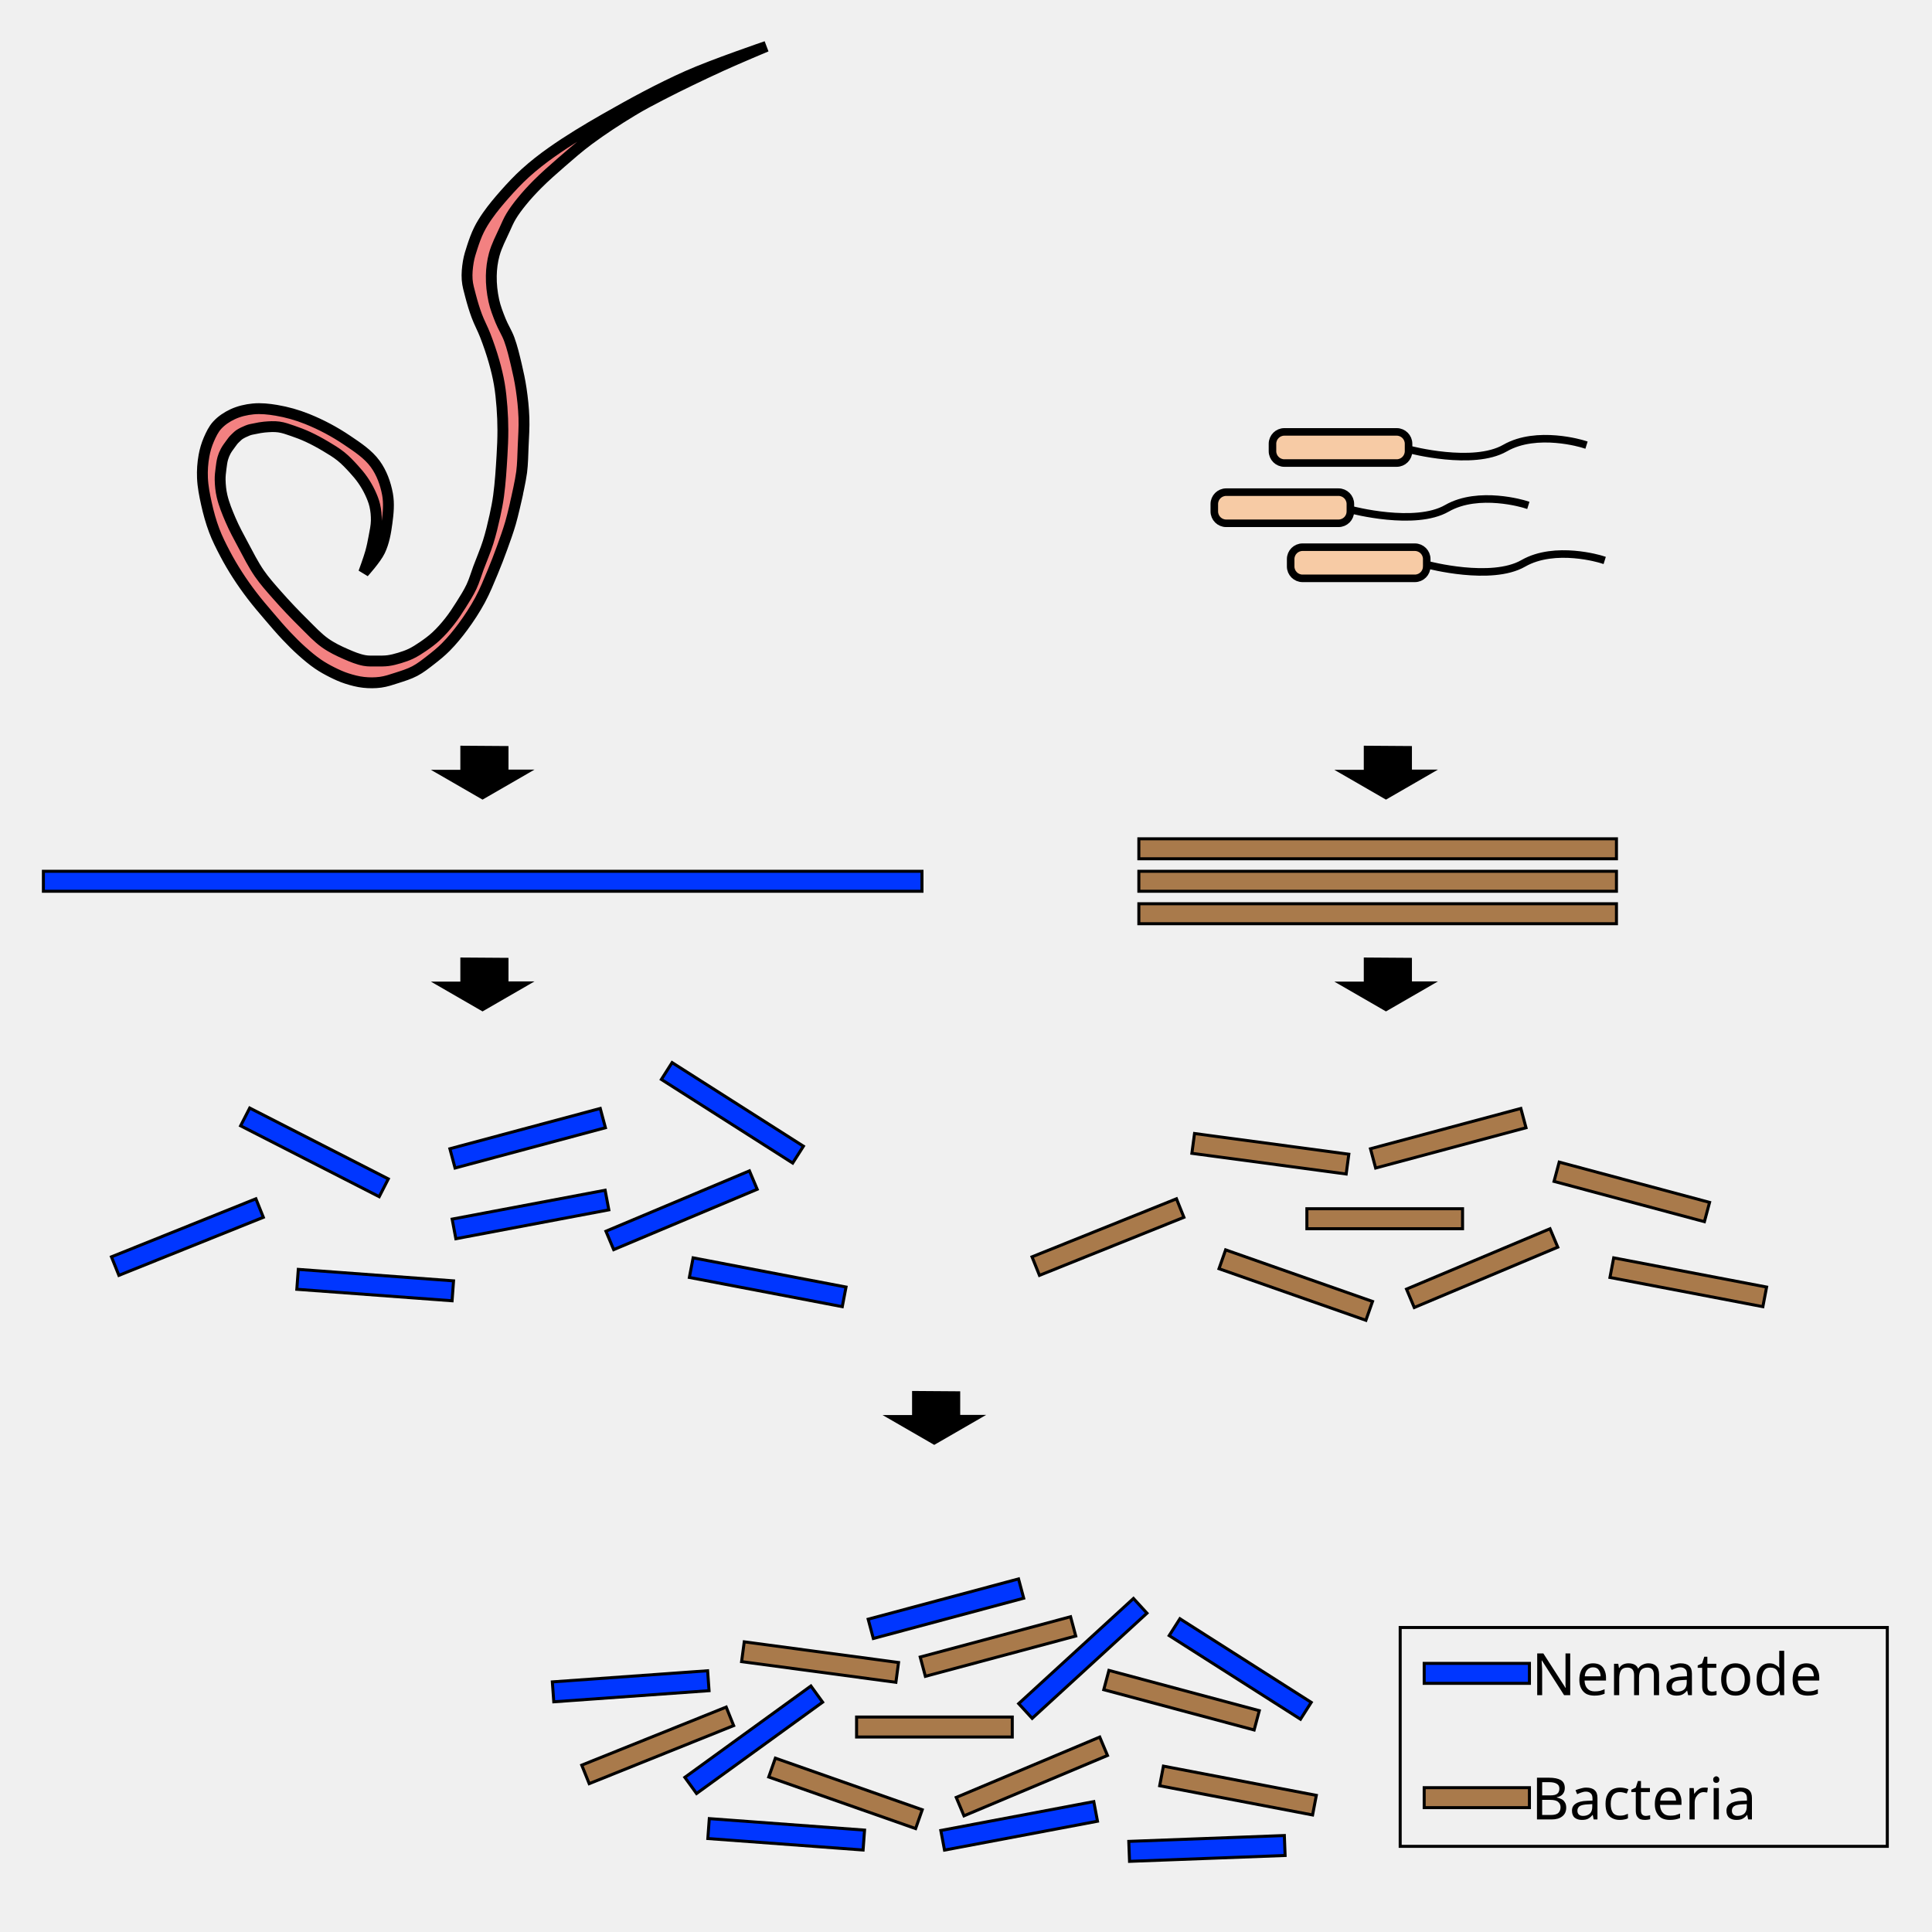
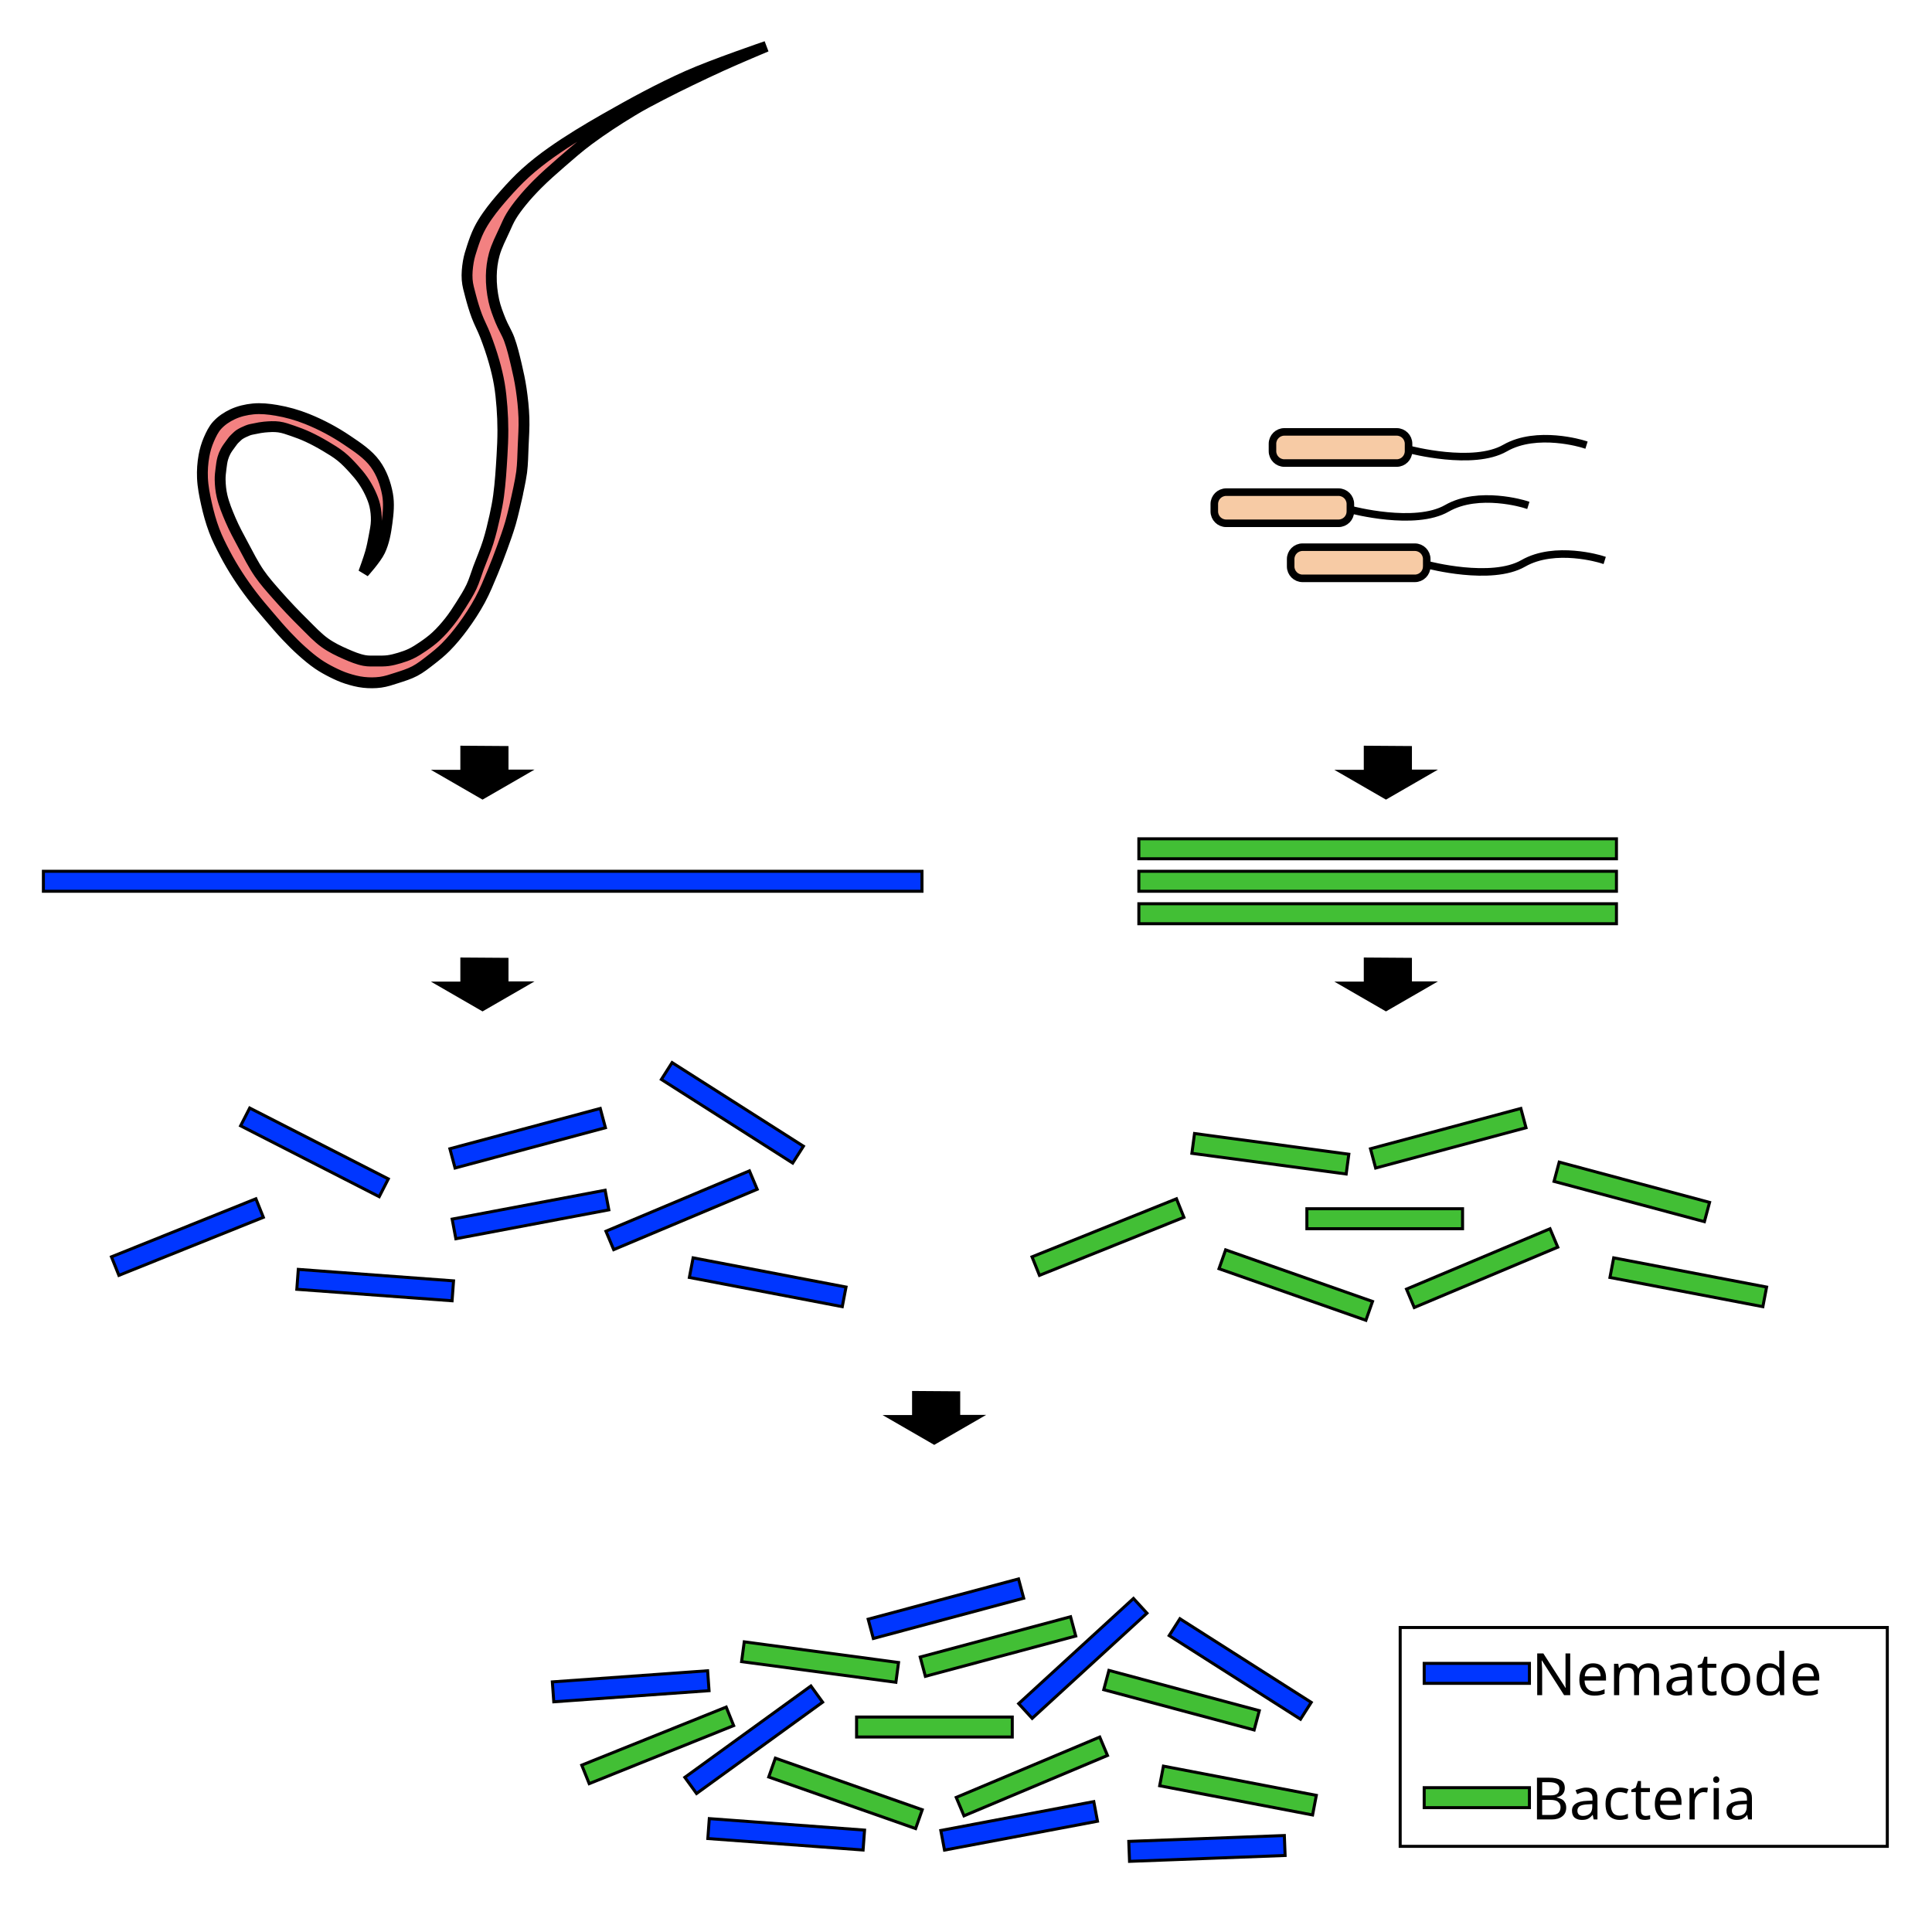
<svg xmlns="http://www.w3.org/2000/svg" width="128mm" height="128mm" viewBox="0 0 128 128" version="1.1" id="svg5" xml:space="preserve">
  <defs id="defs2" />
+   <rect style="fill:#ffffff;fill-opacity:1;stroke-width:0.669;stroke-linecap:square" id="rect1060" width="128.058" height="128.034" x="-0.025" y="-0.017" />
  <g id="layer1">
    <rect style="fill:#f7cba5;fill-opacity:1;stroke:#000000;stroke-width:0.5;stroke-linecap:square;stroke-opacity:1" id="rect406" width="9.015" height="2.064" x="80.451" y="32.606" ry="0.787" />
    <path style="fill:none;fill-opacity:1;stroke:#000000;stroke-width:0.5;stroke-linecap:square;stroke-opacity:1" d="m 89.534,33.775 c 0,0 4.209,1.119 6.326,-0.097 2.117,-1.216 5.158,-0.268 5.158,-0.268" id="path2467" />
    <rect style="fill:#f7cba5;fill-opacity:1;stroke:#000000;stroke-width:0.5;stroke-linecap:square;stroke-opacity:1" id="rect2469" width="9.015" height="2.064" x="84.305" y="28.614" ry="0.787" />
    <path style="fill:none;fill-opacity:1;stroke:#000000;stroke-width:0.5;stroke-linecap:square;stroke-opacity:1" d="m 93.388,29.783 c 0,0 4.209,1.119 6.326,-0.097 2.117,-1.216 5.158,-0.268 5.158,-0.268" id="path2471" />
    <rect style="fill:#f7cba5;fill-opacity:1;stroke:#000000;stroke-width:0.5;stroke-linecap:square;stroke-opacity:1" id="rect2473" width="9.015" height="2.064" x="85.51" y="36.253" ry="0.787" />
    <path style="fill:none;fill-opacity:1;stroke:#000000;stroke-width:0.5;stroke-linecap:square;stroke-opacity:1" d="m 94.593,37.422 c 0,0 4.209,1.119 6.326,-0.097 2.117,-1.216 5.158,-0.268 5.158,-0.268" id="path2475" />
    <path style="fill:#f38181;fill-opacity:1;stroke:#000000;stroke-width:0.72;stroke-linecap:square;stroke-opacity:1" d="m 34.223,33.009 c 0,0 0.263,-1.144 0.337,-1.726 0.072,-0.569 0.076,-1.144 0.101,-1.717 0.027,-0.628 0.072,-1.257 0.051,-1.886 -0.022,-0.642 -0.091,-1.284 -0.185,-1.919 -0.08,-0.538 -0.194,-1.071 -0.32,-1.6 -0.136,-0.569 -0.268,-1.143 -0.471,-1.692 -0.156,-0.421 -0.405,-0.804 -0.572,-1.221 -0.174,-0.434 -0.347,-0.873 -0.446,-1.33 -0.116,-0.538 -0.178,-1.092 -0.168,-1.642 0.008,-0.476 0.069,-0.955 0.194,-1.414 0.157,-0.578 0.443,-1.113 0.69,-1.658 0.134,-0.296 0.262,-0.597 0.429,-0.876 0.203,-0.338 0.443,-0.653 0.69,-0.96 0.323,-0.4 0.673,-0.78 1.035,-1.145 0.507,-0.51 1.049,-0.984 1.591,-1.456 0.588,-0.512 1.176,-1.025 1.802,-1.49 0.936,-0.695 1.915,-1.332 2.913,-1.936 0.613,-0.371 1.249,-0.707 1.886,-1.035 1.322,-0.682 2.663,-1.325 4.016,-1.945 0.984,-0.451 2.98,-1.288 2.98,-1.288 0,0 -3.528,1.204 -5.228,1.962 -1.878,0.837 -3.687,1.826 -5.472,2.845 -1.201,0.686 -2.389,1.4 -3.519,2.197 -0.609,0.429 -1.199,0.889 -1.751,1.389 -0.484,0.438 -0.931,0.917 -1.364,1.406 -0.403,0.456 -0.796,0.924 -1.145,1.423 -0.212,0.303 -0.409,0.619 -0.572,0.951 -0.174,0.354 -0.306,0.728 -0.429,1.103 -0.107,0.326 -0.213,0.655 -0.269,0.993 -0.065,0.391 -0.104,0.792 -0.076,1.187 0.026,0.366 0.135,0.722 0.227,1.078 0.117,0.449 0.251,0.895 0.413,1.33 0.162,0.436 0.388,0.846 0.556,1.28 0.221,0.572 0.421,1.153 0.589,1.743 0.139,0.488 0.259,0.982 0.345,1.482 0.088,0.509 0.137,1.025 0.177,1.541 0.039,0.507 0.058,1.015 0.059,1.524 0.001,0.564 -0.025,1.129 -0.059,1.692 -0.053,0.888 -0.108,1.778 -0.227,2.66 -0.06,0.444 -0.148,0.884 -0.244,1.322 -0.129,0.583 -0.267,1.165 -0.446,1.734 -0.183,0.58 -0.427,1.139 -0.64,1.709 -0.155,0.415 -0.274,0.845 -0.463,1.246 -0.196,0.416 -0.445,0.806 -0.69,1.195 -0.238,0.377 -0.481,0.753 -0.758,1.103 -0.277,0.351 -0.573,0.69 -0.901,0.993 -0.268,0.249 -0.565,0.467 -0.867,0.673 -0.257,0.176 -0.52,0.345 -0.8,0.48 -0.24,0.115 -0.494,0.201 -0.749,0.278 -0.251,0.075 -0.506,0.143 -0.766,0.177 -0.248,0.032 -0.499,0.026 -0.749,0.025 -0.272,-10e-4 -0.549,0.017 -0.817,-0.034 -0.423,-0.08 -0.826,-0.248 -1.221,-0.421 -0.479,-0.209 -0.955,-0.438 -1.381,-0.741 -0.51,-0.363 -0.935,-0.832 -1.381,-1.271 -0.625,-0.616 -1.23,-1.252 -1.81,-1.911 -0.407,-0.463 -0.821,-0.923 -1.17,-1.431 -0.404,-0.588 -0.724,-1.231 -1.061,-1.86 -0.295,-0.551 -0.596,-1.101 -0.842,-1.675 -0.22,-0.515 -0.437,-1.037 -0.564,-1.583 -0.083,-0.355 -0.119,-0.722 -0.126,-1.086 -0.005,-0.25 0.027,-0.501 0.059,-0.749 0.029,-0.226 0.055,-0.454 0.118,-0.673 0.045,-0.157 0.108,-0.31 0.185,-0.455 0.092,-0.173 0.212,-0.331 0.328,-0.488 0.093,-0.125 0.18,-0.257 0.295,-0.362 0.09,-0.082 0.201,-0.202 0.303,-0.268 0.175,-0.112 0.339,-0.182 0.53,-0.263 0.16,-0.068 0.335,-0.091 0.505,-0.126 0.201,-0.042 0.402,-0.083 0.606,-0.101 0.319,-0.028 0.643,-0.051 0.96,-0.008 0.318,0.043 0.622,0.158 0.926,0.261 0.34,0.115 0.676,0.245 1.002,0.396 0.401,0.185 0.79,0.397 1.17,0.623 0.35,0.208 0.702,0.418 1.019,0.673 0.306,0.247 0.577,0.535 0.842,0.825 0.212,0.233 0.418,0.473 0.598,0.732 0.181,0.262 0.344,0.537 0.48,0.825 0.131,0.279 0.251,0.567 0.32,0.867 0.076,0.33 0.108,0.672 0.101,1.01 -0.007,0.357 -0.088,0.709 -0.152,1.061 -0.063,0.345 -0.133,0.689 -0.227,1.027 -0.127,0.456 -0.456,1.344 -0.456,1.344 0,0 0.814,-0.898 1.071,-1.437 0.275,-0.578 0.387,-1.226 0.471,-1.861 0.084,-0.626 0.149,-1.273 0.034,-1.894 -0.131,-0.706 -0.387,-1.414 -0.808,-1.995 -0.476,-0.658 -1.188,-1.119 -1.861,-1.574 -0.831,-0.563 -1.728,-1.04 -2.66,-1.414 -0.652,-0.262 -1.336,-0.455 -2.029,-0.572 -0.507,-0.086 -1.029,-0.142 -1.541,-0.093 -0.467,0.045 -0.938,0.155 -1.364,0.354 -0.378,0.176 -0.738,0.417 -1.019,0.724 -0.248,0.271 -0.409,0.614 -0.556,0.951 -0.148,0.341 -0.253,0.703 -0.32,1.069 -0.088,0.484 -0.122,0.981 -0.101,1.473 0.024,0.573 0.138,1.14 0.261,1.701 0.133,0.602 0.297,1.199 0.514,1.776 0.2,0.534 0.459,1.044 0.724,1.549 0.251,0.478 0.525,0.944 0.817,1.397 0.3,0.468 0.623,0.922 0.96,1.364 0.364,0.477 0.755,0.933 1.145,1.389 0.374,0.439 0.748,0.878 1.145,1.296 0.328,0.346 0.663,0.685 1.019,1.002 0.344,0.307 0.697,0.607 1.078,0.867 0.297,0.203 0.613,0.378 0.934,0.539 0.308,0.154 0.624,0.298 0.951,0.404 0.367,0.119 0.744,0.219 1.128,0.261 0.371,0.041 0.75,0.041 1.12,-0.008 0.368,-0.049 0.724,-0.172 1.078,-0.286 0.406,-0.131 0.818,-0.256 1.195,-0.455 0.375,-0.197 0.709,-0.465 1.044,-0.724 0.351,-0.271 0.698,-0.552 1.01,-0.867 0.414,-0.417 0.788,-0.874 1.137,-1.347 0.414,-0.561 0.796,-1.147 1.128,-1.759 0.325,-0.598 0.578,-1.233 0.842,-1.861 0.222,-0.53 0.427,-1.068 0.623,-1.608 0.197,-0.543 0.394,-1.087 0.556,-1.642 0.158,-0.541 0.404,-1.642 0.404,-1.642" id="path3396" />
    <rect style="fill:#0036ff;fill-opacity:1;stroke:#000000;stroke-width:0.2;stroke-linecap:square;stroke-dasharray:none;stroke-opacity:1" id="rect4152" width="58.208" height="1.323" x="2.875" y="57.725" ry="0" rx="0" />
-     <rect style="fill:#a97a4b;fill-opacity:1;stroke:#000000;stroke-width:0.2;stroke-linecap:square;stroke-dasharray:none;stroke-opacity:1" id="rect5246" width="31.642" height="1.323" x="75.452" y="57.725" ry="0" rx="0" />
-     <rect style="fill:#a97a4b;fill-opacity:1;stroke:#000000;stroke-width:0.2;stroke-linecap:square;stroke-dasharray:none;stroke-opacity:1" id="rect6352" width="31.642" height="1.323" x="75.452" y="55.573" ry="0" rx="0" />
-     <rect style="fill:#a97a4b;fill-opacity:1;stroke:#000000;stroke-width:0.2;stroke-linecap:square;stroke-dasharray:none;stroke-opacity:1" id="rect6354" width="31.642" height="1.323" x="75.452" y="59.876" ry="0" rx="0" />
-     <rect style="fill:#a97a4b;fill-opacity:1;stroke:#000000;stroke-width:0.2;stroke-linecap:square;stroke-dasharray:none;stroke-opacity:1" id="rect6410" width="10.314" height="1.323" x="86.584" y="80.082" ry="0" rx="0" />
-     <rect style="fill:#a97a4b;fill-opacity:1;stroke:#000000;stroke-width:0.2;stroke-linecap:square;stroke-dasharray:none;stroke-opacity:1" id="rect6412" width="10.314" height="1.323" x="32.392" y="102.759" ry="0" rx="0" transform="rotate(-21.89424)" />
-     <rect style="fill:#a97a4b;fill-opacity:1;stroke:#000000;stroke-width:0.2;stroke-linecap:square;stroke-dasharray:none;stroke-opacity:1" id="rect6414" width="10.314" height="1.323" x="104.049" y="51.229" ry="0" rx="0" transform="rotate(19.34763)" />
-     <rect style="fill:#a97a4b;fill-opacity:1;stroke:#000000;stroke-width:0.2;stroke-linecap:square;stroke-dasharray:none;stroke-opacity:1" id="rect6416" width="10.314" height="1.323" x="120.65" y="61.794" ry="0" rx="0" transform="rotate(10.81536)" />
-     <rect style="fill:#a97a4b;fill-opacity:1;stroke:#000000;stroke-width:0.2;stroke-linecap:square;stroke-dasharray:none;stroke-opacity:1" id="rect6418" width="10.314" height="1.323" x="88.418" y="63.917" ry="0" rx="0" transform="rotate(7.635925)" />
-     <rect style="fill:#a97a4b;fill-opacity:1;stroke:#000000;stroke-width:0.2;stroke-linecap:square;stroke-dasharray:none;stroke-opacity:1" id="rect6420" width="10.314" height="1.323" x="52.786" y="114.854" ry="0" rx="0" transform="rotate(-22.81084)" />
-     <rect style="fill:#a97a4b;fill-opacity:1;stroke:#000000;stroke-width:0.2;stroke-linecap:square;stroke-dasharray:none;stroke-opacity:1" id="rect6422" width="10.314" height="1.323" x="68.006" y="97.014" ry="0" rx="0" transform="rotate(-15)" />
-     <rect style="fill:#a97a4b;fill-opacity:1;stroke:#000000;stroke-width:0.2;stroke-linecap:square;stroke-dasharray:none;stroke-opacity:1" id="rect6424" width="10.314" height="1.323" x="119.708" y="47.632" ry="0" rx="0" transform="rotate(15)" />
+     <rect style="fill:#42bf35;fill-opacity:1;stroke:#000000;stroke-width:0.2;stroke-linecap:square;stroke-dasharray:none;stroke-opacity:1" id="rect5246" width="31.642" height="1.323" x="75.452" y="57.725" ry="0" rx="0" />
+     <rect style="fill:#42bf35;fill-opacity:1;stroke:#000000;stroke-width:0.2;stroke-linecap:square;stroke-dasharray:none;stroke-opacity:1" id="rect6352" width="31.642" height="1.323" x="75.452" y="55.573" ry="0" rx="0" />
+     <rect style="fill:#42bf35;fill-opacity:1;stroke:#000000;stroke-width:0.2;stroke-linecap:square;stroke-dasharray:none;stroke-opacity:1" id="rect6354" width="31.642" height="1.323" x="75.452" y="59.876" ry="0" rx="0" />
+     <rect style="fill:#42bf35;fill-opacity:1;stroke:#000000;stroke-width:0.2;stroke-linecap:square;stroke-dasharray:none;stroke-opacity:1" id="rect6410" width="10.314" height="1.323" x="86.584" y="80.082" ry="0" rx="0" />
+     <rect style="fill:#42bf35;fill-opacity:1;stroke:#000000;stroke-width:0.2;stroke-linecap:square;stroke-dasharray:none;stroke-opacity:1" id="rect6412" width="10.314" height="1.323" x="32.392" y="102.759" ry="0" rx="0" transform="rotate(-21.89424)" />
+     <rect style="fill:#42bf35;fill-opacity:1;stroke:#000000;stroke-width:0.2;stroke-linecap:square;stroke-dasharray:none;stroke-opacity:1" id="rect6414" width="10.314" height="1.323" x="104.049" y="51.229" ry="0" rx="0" transform="rotate(19.34763)" />
+     <rect style="fill:#42bf35;fill-opacity:1;stroke:#000000;stroke-width:0.2;stroke-linecap:square;stroke-dasharray:none;stroke-opacity:1" id="rect6416" width="10.314" height="1.323" x="120.65" y="61.794" ry="0" rx="0" transform="rotate(10.81536)" />
+     <rect style="fill:#42bf35;fill-opacity:1;stroke:#000000;stroke-width:0.2;stroke-linecap:square;stroke-dasharray:none;stroke-opacity:1" id="rect6418" width="10.314" height="1.323" x="88.418" y="63.917" ry="0" rx="0" transform="rotate(7.635925)" />
+     <rect style="fill:#42bf35;fill-opacity:1;stroke:#000000;stroke-width:0.2;stroke-linecap:square;stroke-dasharray:none;stroke-opacity:1" id="rect6420" width="10.314" height="1.323" x="52.786" y="114.854" ry="0" rx="0" transform="rotate(-22.81084)" />
+     <rect style="fill:#42bf35;fill-opacity:1;stroke:#000000;stroke-width:0.2;stroke-linecap:square;stroke-dasharray:none;stroke-opacity:1" id="rect6422" width="10.314" height="1.323" x="68.006" y="97.014" ry="0" rx="0" transform="rotate(-15)" />
+     <rect style="fill:#42bf35;fill-opacity:1;stroke:#000000;stroke-width:0.2;stroke-linecap:square;stroke-dasharray:none;stroke-opacity:1" id="rect6424" width="10.314" height="1.323" x="119.708" y="47.632" ry="0" rx="0" transform="rotate(15)" />
    <rect style="fill:#0036ff;fill-opacity:1;stroke:#000000;stroke-width:0.2;stroke-linecap:square;stroke-dasharray:none;stroke-opacity:1" id="rect6426" width="10.314" height="1.323" x="75.374" y="35.463" ry="0" rx="0" transform="rotate(32.48961)" />
    <rect style="fill:#0036ff;fill-opacity:1;stroke:#000000;stroke-width:0.2;stroke-linecap:square;stroke-dasharray:none;stroke-opacity:1" id="rect6428" width="10.314" height="1.323" x="-24.199" y="80.016" ry="0" rx="0" transform="rotate(-21.89424)" />
    <rect style="fill:#0036ff;fill-opacity:1;stroke:#000000;stroke-width:0.2;stroke-linecap:square;stroke-dasharray:none;stroke-opacity:1" id="rect6430" width="10.314" height="1.323" x="25.909" y="82.414" ry="0" rx="0" transform="rotate(4.227786)" />
    <rect style="fill:#0036ff;fill-opacity:1;stroke:#000000;stroke-width:0.2;stroke-linecap:square;stroke-dasharray:none;stroke-opacity:1" id="rect6432" width="10.314" height="1.323" x="60.742" y="73.238" ry="0" rx="0" transform="rotate(10.81536)" />
    <rect style="fill:#0036ff;fill-opacity:1;stroke:#000000;stroke-width:0.2;stroke-linecap:square;stroke-dasharray:none;stroke-opacity:1" id="rect6434" width="10.314" height="1.323" x="48.154" y="57.826" ry="0" rx="0" transform="rotate(27.08556)" />
    <rect style="fill:#0036ff;fill-opacity:1;stroke:#000000;stroke-width:0.2;stroke-linecap:square;stroke-dasharray:none;stroke-opacity:1" id="rect6436" width="10.314" height="1.323" x="5.381" y="90.756" ry="0" rx="0" transform="rotate(-22.81084)" />
    <rect style="fill:#0036ff;fill-opacity:1;stroke:#000000;stroke-width:0.2;stroke-linecap:square;stroke-dasharray:none;stroke-opacity:1" id="rect6438" width="10.314" height="1.323" x="9.093" y="81.228" ry="0" rx="0" transform="rotate(-15)" />
    <rect style="fill:#0036ff;fill-opacity:1;stroke:#000000;stroke-width:0.2;stroke-linecap:square;stroke-dasharray:none;stroke-opacity:1" id="rect6440" width="10.314" height="1.323" x="14.455" y="84.924" ry="0" rx="0" transform="rotate(-10.6895)" />
    <path style="fill:#000000;fill-opacity:1;stroke:#000000;stroke-width:0.2;stroke-linecap:square;stroke-dasharray:none;stroke-opacity:1" d="m 90.454,49.506 v 1.596 h -1.678 l 3.048,1.76 3.071,-1.773 h -1.451 v -1.562 z" id="path7429" />
    <path style="fill:#000000;fill-opacity:1;stroke:#000000;stroke-width:0.2;stroke-linecap:square;stroke-dasharray:none;stroke-opacity:1" d="m 30.599,49.506 v 1.596 h -1.678 l 3.048,1.76 3.071,-1.773 h -1.451 v -1.562 z" id="path7539" />
    <path style="fill:#000000;fill-opacity:1;stroke:#000000;stroke-width:0.2;stroke-linecap:square;stroke-dasharray:none;stroke-opacity:1" d="m 90.454,63.538 v 1.596 h -1.678 l 3.048,1.76 3.071,-1.773 h -1.451 v -1.562 z" id="path7541" />
    <path style="fill:#000000;fill-opacity:1;stroke:#000000;stroke-width:0.2;stroke-linecap:square;stroke-dasharray:none;stroke-opacity:1" d="m 30.599,63.538 v 1.596 h -1.678 l 3.048,1.76 3.071,-1.773 h -1.451 v -1.562 z" id="path7543" />
    <path style="fill:#000000;fill-opacity:1;stroke:#000000;stroke-width:0.2;stroke-linecap:square;stroke-dasharray:none;stroke-opacity:1" d="m 60.527,92.256 v 1.596 H 58.848 l 3.048,1.76 3.071,-1.773 h -1.451 v -1.562 z" id="path7545" />
-     <rect style="fill:#a97a4b;fill-opacity:1;stroke:#000000;stroke-width:0.2;stroke-linecap:square;stroke-dasharray:none;stroke-opacity:1" id="rect7547" width="10.314" height="1.323" x="56.751" y="113.758" ry="0" rx="0" />
-     <rect style="fill:#a97a4b;fill-opacity:1;stroke:#000000;stroke-width:0.2;stroke-linecap:square;stroke-dasharray:none;stroke-opacity:1" id="rect7549" width="10.314" height="1.323" x="-7.845" y="122.882" ry="0" rx="0" transform="rotate(-21.89424)" />
-     <rect style="fill:#a97a4b;fill-opacity:1;stroke:#000000;stroke-width:0.2;stroke-linecap:square;stroke-dasharray:none;stroke-opacity:1" id="rect7551" width="10.314" height="1.323" x="87.059" y="92.886" ry="0" rx="0" transform="rotate(19.34763)" />
-     <rect style="fill:#a97a4b;fill-opacity:1;stroke:#000000;stroke-width:0.2;stroke-linecap:square;stroke-dasharray:none;stroke-opacity:1" id="rect7553" width="10.314" height="1.323" x="97.667" y="100.469" ry="0" rx="0" transform="rotate(10.81536)" />
-     <rect style="fill:#a97a4b;fill-opacity:1;stroke:#000000;stroke-width:0.2;stroke-linecap:square;stroke-dasharray:none;stroke-opacity:1" id="rect7555" width="10.314" height="1.323" x="63.325" y="101.259" ry="0" rx="0" transform="rotate(7.635925)" />
-     <rect style="fill:#a97a4b;fill-opacity:1;stroke:#000000;stroke-width:0.2;stroke-linecap:square;stroke-dasharray:none;stroke-opacity:1" id="rect7557" width="10.314" height="1.323" x="12.231" y="134.331" ry="0" rx="0" transform="rotate(-22.81084)" />
-     <rect style="fill:#a97a4b;fill-opacity:1;stroke:#000000;stroke-width:0.2;stroke-linecap:square;stroke-dasharray:none;stroke-opacity:1" id="rect7559" width="10.314" height="1.323" x="30.475" y="121.821" ry="0" rx="0" transform="rotate(-15)" />
-     <rect style="fill:#a97a4b;fill-opacity:1;stroke:#000000;stroke-width:0.2;stroke-linecap:square;stroke-dasharray:none;stroke-opacity:1" id="rect7561" width="10.314" height="1.323" x="99.609" y="87.882" ry="0" rx="0" transform="rotate(15)" />
+     <rect style="fill:#42bf35;fill-opacity:1;stroke:#000000;stroke-width:0.2;stroke-linecap:square;stroke-dasharray:none;stroke-opacity:1" id="rect7547" width="10.314" height="1.323" x="56.751" y="113.758" ry="0" rx="0" />
+     <rect style="fill:#42bf35;fill-opacity:1;stroke:#000000;stroke-width:0.2;stroke-linecap:square;stroke-dasharray:none;stroke-opacity:1" id="rect7549" width="10.314" height="1.323" x="-7.845" y="122.882" ry="0" rx="0" transform="rotate(-21.89424)" />
+     <rect style="fill:#42bf35;fill-opacity:1;stroke:#000000;stroke-width:0.2;stroke-linecap:square;stroke-dasharray:none;stroke-opacity:1" id="rect7551" width="10.314" height="1.323" x="87.059" y="92.886" ry="0" rx="0" transform="rotate(19.34763)" />
+     <rect style="fill:#42bf35;fill-opacity:1;stroke:#000000;stroke-width:0.2;stroke-linecap:square;stroke-dasharray:none;stroke-opacity:1" id="rect7553" width="10.314" height="1.323" x="97.667" y="100.469" ry="0" rx="0" transform="rotate(10.81536)" />
+     <rect style="fill:#42bf35;fill-opacity:1;stroke:#000000;stroke-width:0.2;stroke-linecap:square;stroke-dasharray:none;stroke-opacity:1" id="rect7555" width="10.314" height="1.323" x="63.325" y="101.259" ry="0" rx="0" transform="rotate(7.635925)" />
+     <rect style="fill:#42bf35;fill-opacity:1;stroke:#000000;stroke-width:0.2;stroke-linecap:square;stroke-dasharray:none;stroke-opacity:1" id="rect7557" width="10.314" height="1.323" x="12.231" y="134.331" ry="0" rx="0" transform="rotate(-22.81084)" />
+     <rect style="fill:#42bf35;fill-opacity:1;stroke:#000000;stroke-width:0.2;stroke-linecap:square;stroke-dasharray:none;stroke-opacity:1" id="rect7559" width="10.314" height="1.323" x="30.475" y="121.821" ry="0" rx="0" transform="rotate(-15)" />
+     <rect style="fill:#42bf35;fill-opacity:1;stroke:#000000;stroke-width:0.2;stroke-linecap:square;stroke-dasharray:none;stroke-opacity:1" id="rect7561" width="10.314" height="1.323" x="99.609" y="87.882" ry="0" rx="0" transform="rotate(15)" />
    <rect style="fill:#0036ff;fill-opacity:1;stroke:#000000;stroke-width:0.2;stroke-linecap:square;stroke-dasharray:none;stroke-opacity:1" id="rect7563" width="10.314" height="1.323" x="123.544" y="48.471" ry="0" rx="0" transform="rotate(32.48961)" />
    <rect style="fill:#0036ff;fill-opacity:1;stroke:#000000;stroke-width:0.2;stroke-linecap:square;stroke-dasharray:none;stroke-opacity:1" id="rect7565" width="10.314" height="1.323" x="28.54" y="113.759" ry="0" rx="0" transform="rotate(-4.097002)" />
    <rect style="fill:#0036ff;fill-opacity:1;stroke:#000000;stroke-width:0.2;stroke-linecap:square;stroke-dasharray:none;stroke-opacity:1" id="rect7567" width="10.314" height="1.323" x="55.748" y="116.696" ry="0" rx="0" transform="rotate(4.227786)" />
    <rect style="fill:#0036ff;fill-opacity:1;stroke:#000000;stroke-width:0.2;stroke-linecap:square;stroke-dasharray:none;stroke-opacity:1" id="rect7569" width="10.314" height="1.323" x="70.144" y="124.723" ry="0" rx="0" transform="rotate(-2.155343)" />
    <rect style="fill:#0036ff;fill-opacity:1;stroke:#000000;stroke-width:0.2;stroke-linecap:square;stroke-dasharray:none;stroke-opacity:1" id="rect7571" width="10.314" height="1.323" x="-32.352" y="121.975" ry="0" rx="0" transform="rotate(-35.92718)" />
    <rect style="fill:#0036ff;fill-opacity:1;stroke:#000000;stroke-width:0.2;stroke-linecap:square;stroke-dasharray:none;stroke-opacity:1" id="rect7573" width="10.314" height="1.323" x="-26.478" y="128.815" ry="0" rx="0" transform="rotate(-42.49265)" />
    <rect style="fill:#0036ff;fill-opacity:1;stroke:#000000;stroke-width:0.2;stroke-linecap:square;stroke-dasharray:none;stroke-opacity:1" id="rect7575" width="10.314" height="1.323" x="27.793" y="118.508" ry="0" rx="0" transform="rotate(-15)" />
    <rect style="fill:#0036ff;fill-opacity:1;stroke:#000000;stroke-width:0.2;stroke-linecap:square;stroke-dasharray:none;stroke-opacity:1" id="rect7577" width="10.314" height="1.323" x="38.755" y="130.731" ry="0" rx="0" transform="rotate(-10.6895)" />
    <rect style="fill:none;fill-opacity:1;stroke:#000000;stroke-width:0.2;stroke-linecap:square;stroke-dasharray:none;stroke-opacity:1" id="rect7579" width="32.273" height="14.499" x="92.766" y="107.826" />
    <rect style="fill:#0036ff;fill-opacity:1;stroke:#000000;stroke-width:0.2;stroke-linecap:square;stroke-dasharray:none;stroke-opacity:1" id="rect7581" width="6.973" height="1.323" x="94.356" y="110.203" ry="0" rx="0" />
-     <rect style="fill:#a97a4b;fill-opacity:1;stroke:#000000;stroke-width:0.2;stroke-linecap:square;stroke-dasharray:none;stroke-opacity:1" id="rect7585" width="6.973" height="1.323" x="94.356" y="118.438" ry="0" rx="0" />
+     <rect style="fill:#42bf35;fill-opacity:1;stroke:#000000;stroke-width:0.2;stroke-linecap:square;stroke-dasharray:none;stroke-opacity:1" id="rect7585" width="6.973" height="1.323" x="94.356" y="118.438" ry="0" rx="0" />
    <text xml:space="preserve" style="font-size:3.881px;font-family:sans-serif;-inkscape-font-specification:sans-serif;text-align:center;text-anchor:middle;fill:#0036ff;fill-opacity:1;stroke:#000000;stroke-width:0.2;stroke-linecap:square;stroke-dasharray:none;stroke-opacity:1" x="113.626" y="112.309" id="text7917">
      <tspan id="tspan7915" style="font-size:3.881px;fill:#000000;fill-opacity:1;stroke:none;stroke-width:0.2" x="113.626" y="112.309">Nematode</tspan>
    </text>
    <text xml:space="preserve" style="font-size:3.881px;font-family:sans-serif;-inkscape-font-specification:sans-serif;text-align:center;text-anchor:middle;fill:#0036ff;fill-opacity:1;stroke:#000000;stroke-width:0.2;stroke-linecap:square;stroke-dasharray:none;stroke-opacity:1" x="111.443" y="120.544" id="text8023">
      <tspan id="tspan8021" style="font-size:3.881px;fill:#000000;fill-opacity:1;stroke:none;stroke-width:0.2" x="111.443" y="120.544">Bacteria</tspan>
    </text>
  </g>
</svg>
